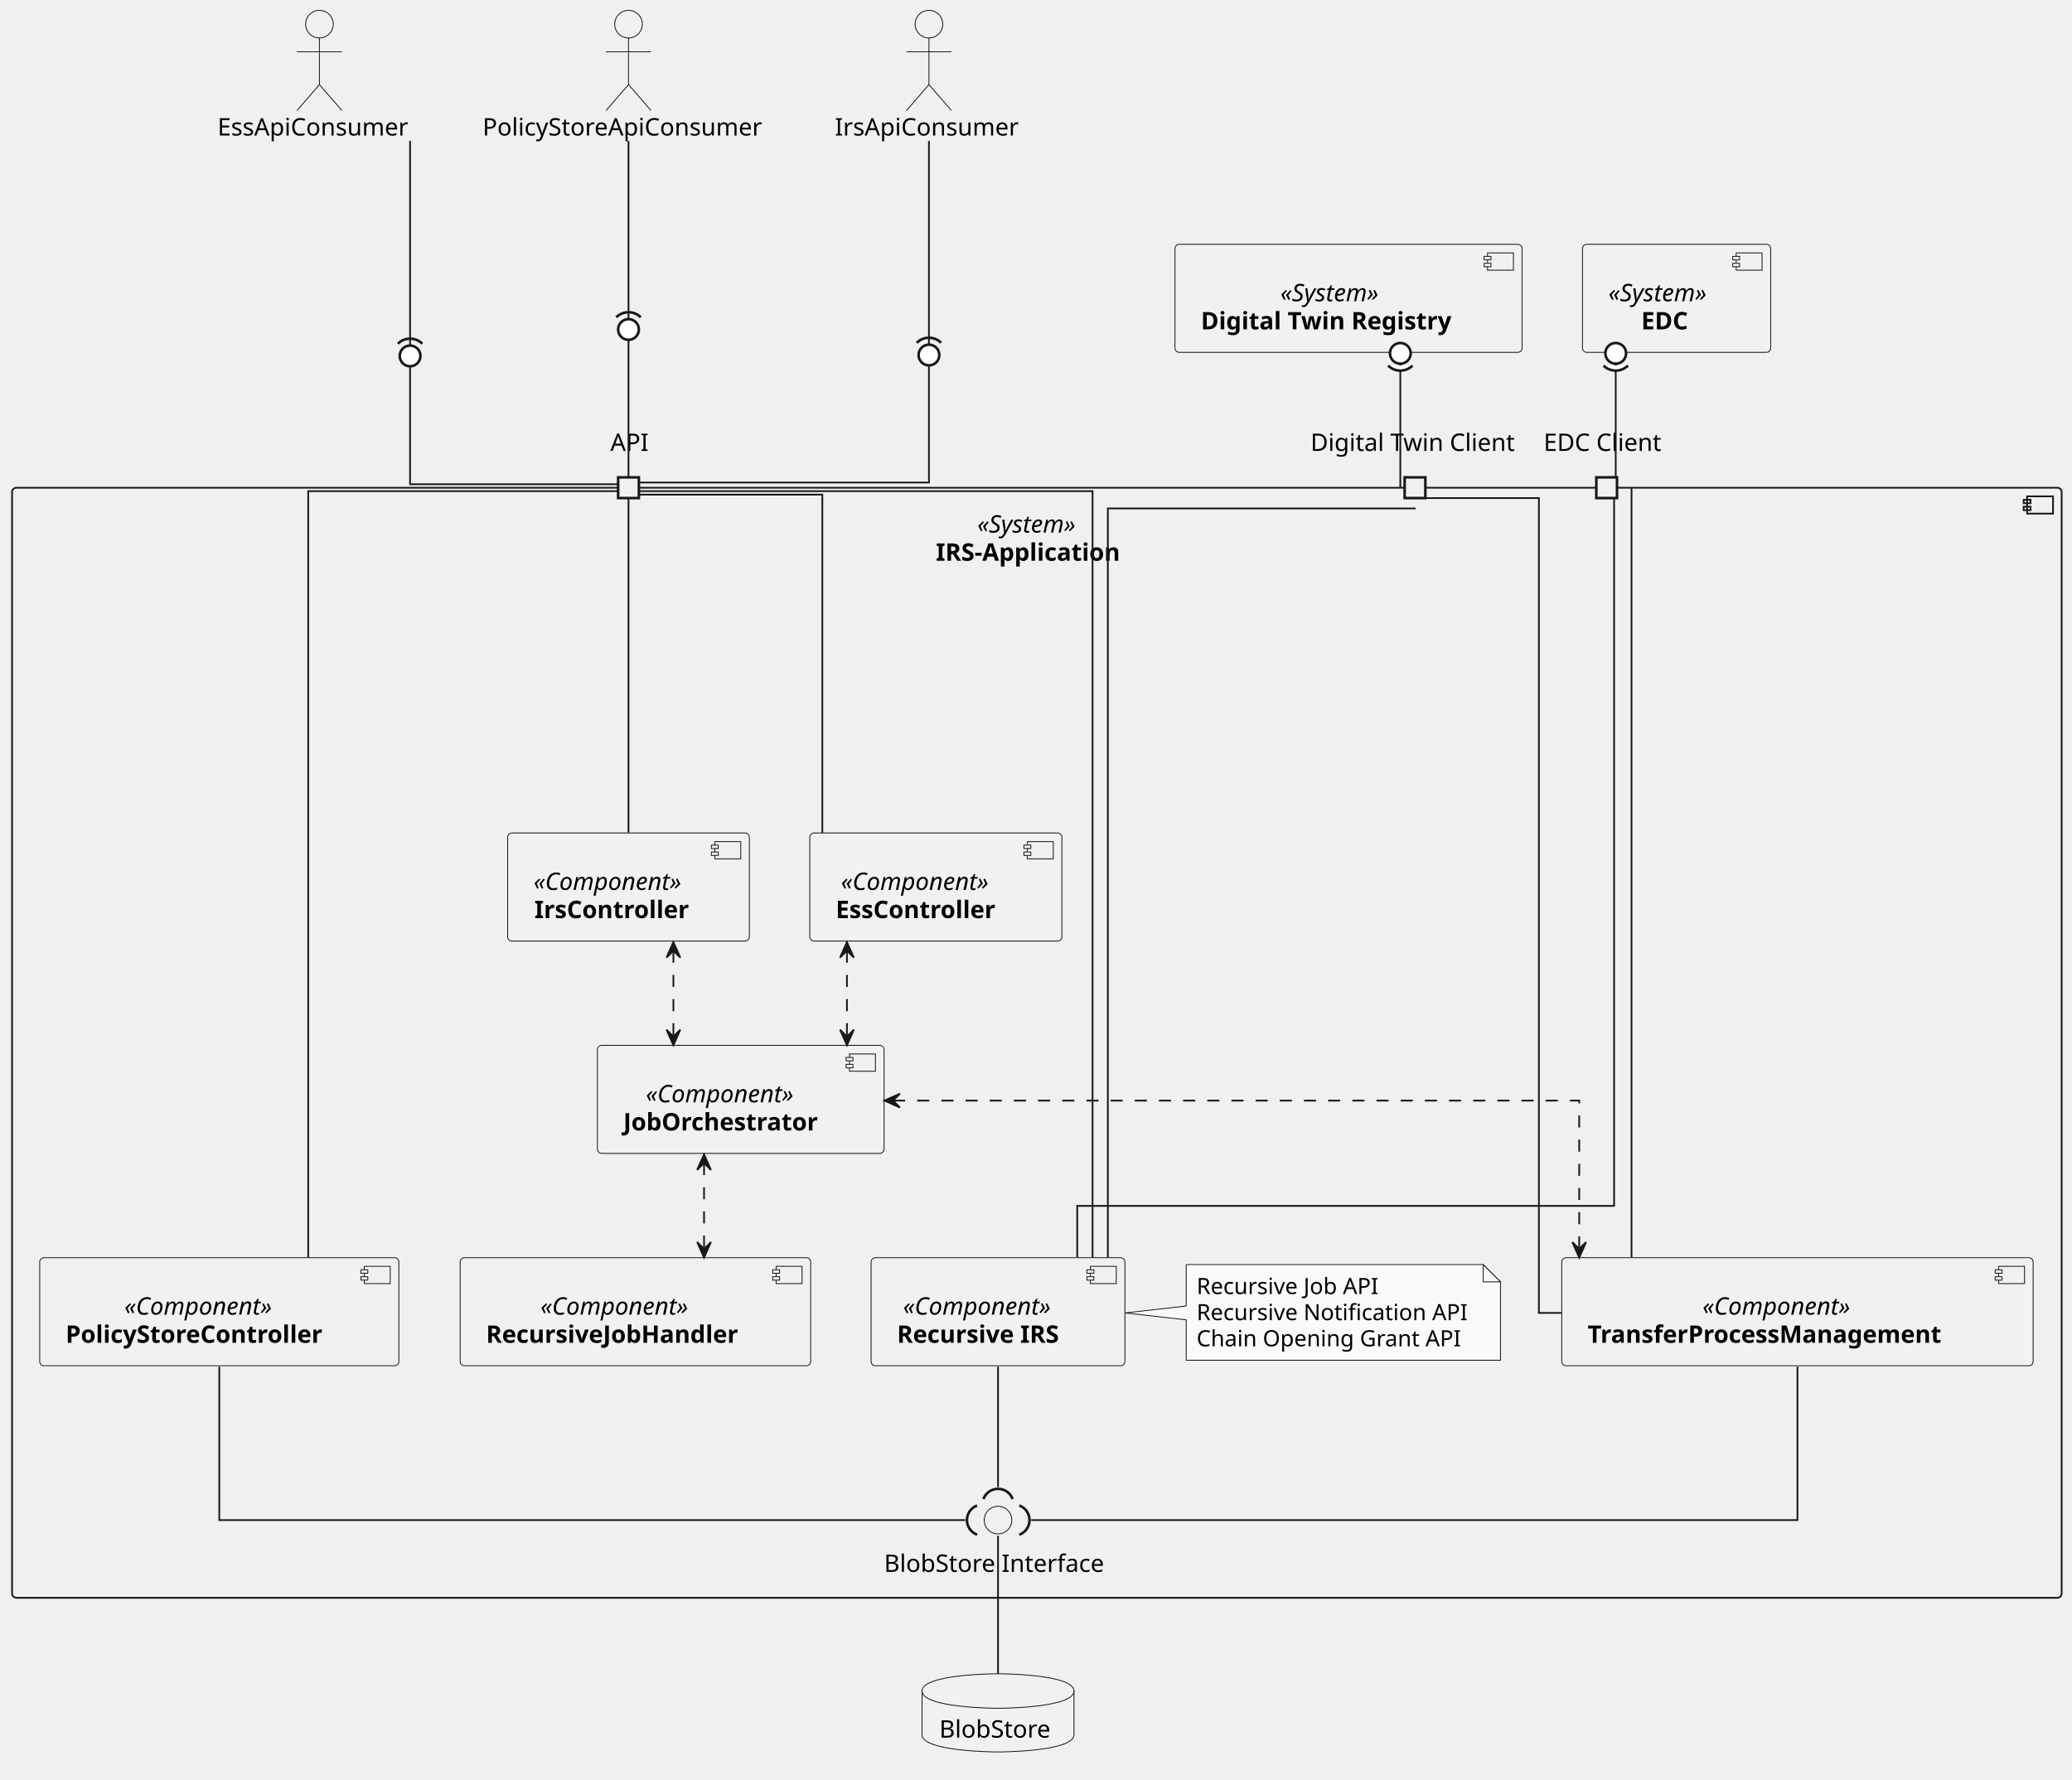
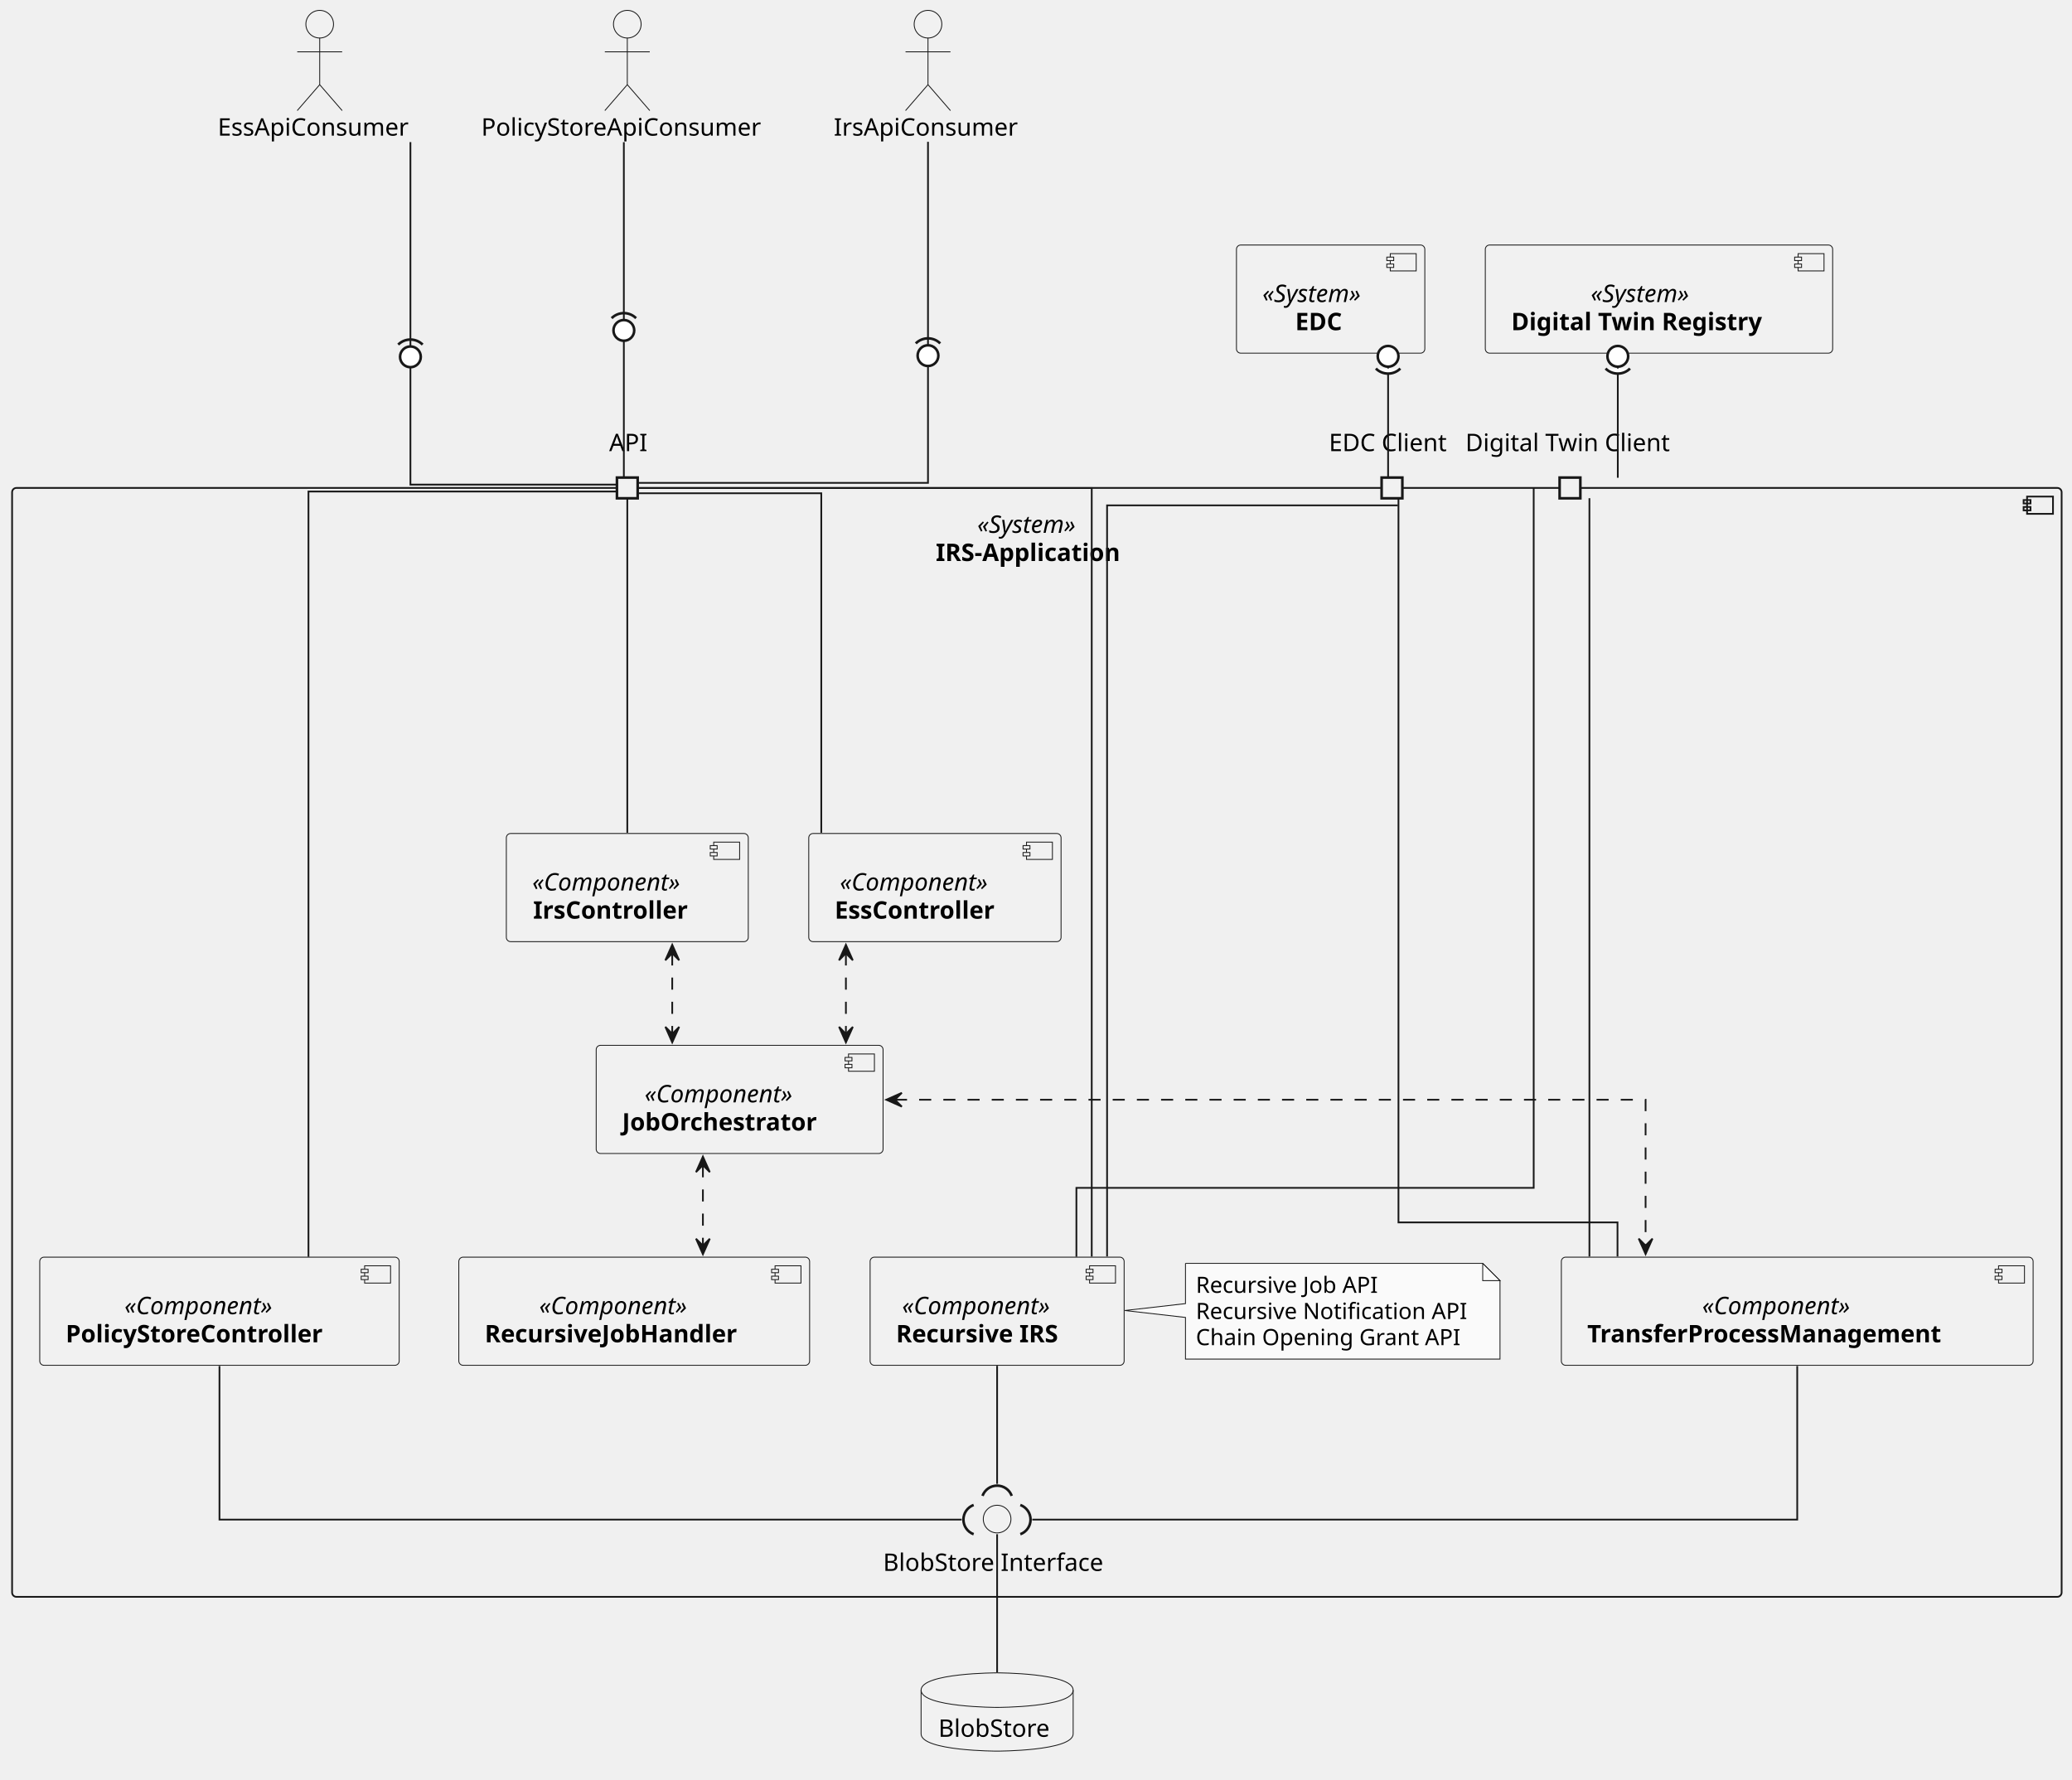
- <svg xmlns="http://www.w3.org/2000/svg" contentStyleType="text/css" height="1031px" preserveAspectRatio="none" style="width:1200px;height:1031px;background:#FFFFFF;" version="1.1" viewBox="0 0 1200 1031" width="1200px" zoomAndPan="magnify">
+ <svg xmlns="http://www.w3.org/2000/svg" contentStyleType="text/css" height="1030px" preserveAspectRatio="none" style="width:1199px;height:1030px;background:#FFFFFF;" version="1.1" viewBox="0 0 1199 1030" width="1199px" zoomAndPan="magnify">
  <defs />
  <g>
    <g id="cluster_IRS">
-       <rect fill="none" height="643" rx="2.5" ry="2.5" style="stroke:#181818;stroke-width:1.0;" width="1187" x="7" y="282.5" />
-       <rect fill="none" height="10" style="stroke:#181818;stroke-width:1.0;" width="15" x="1174" y="287.5" />
-       <rect fill="none" height="2" style="stroke:#181818;stroke-width:1.0;" width="4" x="1172" y="289.5" />
-       <rect fill="none" height="2" style="stroke:#181818;stroke-width:1.0;" width="4" x="1172" y="293.5" />
-       <text fill="#000000" font-family="Architects daughter" font-size="14" font-style="italic" lengthAdjust="spacing" textLength="69" x="566" y="308.495">«System»</text>
-       <text fill="#000000" font-family="Architects daughter" font-size="14" font-weight="bold" lengthAdjust="spacing" textLength="117" x="542" y="324.792">IRS-Application</text>
+       <rect fill="none" height="641.78" rx="2.5" ry="2.5" style="stroke:#181818;stroke-width:1.0;" width="1186" x="7" y="282.39" />
+       <rect fill="none" height="10" style="stroke:#181818;stroke-width:1.0;" width="15" x="1173" y="287.39" />
+       <rect fill="none" height="2" style="stroke:#181818;stroke-width:1.0;" width="4" x="1171" y="289.39" />
+       <rect fill="none" height="2" style="stroke:#181818;stroke-width:1.0;" width="4" x="1171" y="293.39" />
+       <text fill="#000000" font-family="Architects daughter" font-size="14" font-style="italic" lengthAdjust="spacing" textLength="69" x="565.5" y="308.385">«System»</text>
+       <text fill="#000000" font-family="Architects daughter" font-size="14" font-weight="bold" lengthAdjust="spacing" textLength="117" x="541.5" y="324.682">IRS-Application</text>
    </g>
    <g id="elem_RecursiveJobHandler">
-       <rect fill="#F1F1F1" height="62.594" rx="2.5" ry="2.5" style="stroke:#181818;stroke-width:0.5;" width="203" x="266.5" y="728.5" />
-       <rect fill="#F1F1F1" height="10" style="stroke:#181818;stroke-width:0.5;" width="15" x="449.5" y="733.5" />
-       <rect fill="#F1F1F1" height="2" style="stroke:#181818;stroke-width:0.5;" width="4" x="447.5" y="735.5" />
-       <rect fill="#F1F1F1" height="2" style="stroke:#181818;stroke-width:0.5;" width="4" x="447.5" y="739.5" />
-       <text fill="#000000" font-family="Architects daughter" font-size="14" font-style="italic" lengthAdjust="spacing" textLength="100" x="313" y="761.495">«Component»</text>
-       <text fill="#000000" font-family="Architects daughter" font-size="14" font-weight="bold" lengthAdjust="spacing" textLength="163" x="281.5" y="777.792">RecursiveJobHandler</text>
+       <rect fill="#F1F1F1" height="62.594" rx="2.5" ry="2.5" style="stroke:#181818;stroke-width:0.5;" width="203" x="265.5" y="727.58" />
+       <rect fill="#F1F1F1" height="10" style="stroke:#181818;stroke-width:0.5;" width="15" x="448.5" y="732.58" />
+       <rect fill="#F1F1F1" height="2" style="stroke:#181818;stroke-width:0.5;" width="4" x="446.5" y="734.58" />
+       <rect fill="#F1F1F1" height="2" style="stroke:#181818;stroke-width:0.5;" width="4" x="446.5" y="738.58" />
+       <text fill="#000000" font-family="Architects daughter" font-size="14" font-style="italic" lengthAdjust="spacing" textLength="100" x="312" y="760.575">«Component»</text>
+       <text fill="#000000" font-family="Architects daughter" font-size="14" font-weight="bold" lengthAdjust="spacing" textLength="163" x="280.5" y="776.872">RecursiveJobHandler</text>
    </g>
    <g id="elem_RecursiveIrs">
-       <rect fill="#F1F1F1" height="62.594" rx="2.5" ry="2.5" style="stroke:#181818;stroke-width:0.5;" width="147" x="504.5" y="728.5" />
-       <rect fill="#F1F1F1" height="10" style="stroke:#181818;stroke-width:0.5;" width="15" x="631.5" y="733.5" />
-       <rect fill="#F1F1F1" height="2" style="stroke:#181818;stroke-width:0.5;" width="4" x="629.5" y="735.5" />
-       <rect fill="#F1F1F1" height="2" style="stroke:#181818;stroke-width:0.5;" width="4" x="629.5" y="739.5" />
-       <text fill="#000000" font-family="Architects daughter" font-size="14" font-style="italic" lengthAdjust="spacing" textLength="100" x="523" y="761.495">«Component»</text>
-       <text fill="#000000" font-family="Architects daughter" font-size="14" font-weight="bold" lengthAdjust="spacing" textLength="107" x="519.5" y="777.792">Recursive IRS</text>
+       <rect fill="#F1F1F1" height="62.594" rx="2.5" ry="2.5" style="stroke:#181818;stroke-width:0.5;" width="147" x="503.5" y="727.58" />
+       <rect fill="#F1F1F1" height="10" style="stroke:#181818;stroke-width:0.5;" width="15" x="630.5" y="732.58" />
+       <rect fill="#F1F1F1" height="2" style="stroke:#181818;stroke-width:0.5;" width="4" x="628.5" y="734.58" />
+       <rect fill="#F1F1F1" height="2" style="stroke:#181818;stroke-width:0.5;" width="4" x="628.5" y="738.58" />
+       <text fill="#000000" font-family="Architects daughter" font-size="14" font-style="italic" lengthAdjust="spacing" textLength="100" x="522" y="760.575">«Component»</text>
+       <text fill="#000000" font-family="Architects daughter" font-size="14" font-weight="bold" lengthAdjust="spacing" textLength="107" x="518.5" y="776.872">Recursive IRS</text>
    </g>
    <g id="elem_IrsController">
-       <rect fill="#F1F1F1" height="62.594" rx="2.5" ry="2.5" style="stroke:#181818;stroke-width:0.5;" width="140" x="294" y="482.5" />
-       <rect fill="#F1F1F1" height="10" style="stroke:#181818;stroke-width:0.5;" width="15" x="414" y="487.5" />
-       <rect fill="#F1F1F1" height="2" style="stroke:#181818;stroke-width:0.5;" width="4" x="412" y="489.5" />
-       <rect fill="#F1F1F1" height="2" style="stroke:#181818;stroke-width:0.5;" width="4" x="412" y="493.5" />
-       <text fill="#000000" font-family="Architects daughter" font-size="14" font-style="italic" lengthAdjust="spacing" textLength="100" x="309" y="515.495">«Component»</text>
-       <text fill="#000000" font-family="Architects daughter" font-size="14" font-weight="bold" lengthAdjust="spacing" textLength="99" x="309.5" y="531.792">IrsController</text>
+       <rect fill="#F1F1F1" height="62.594" rx="2.5" ry="2.5" style="stroke:#181818;stroke-width:0.5;" width="140" x="293" y="482.39" />
+       <rect fill="#F1F1F1" height="10" style="stroke:#181818;stroke-width:0.5;" width="15" x="413" y="487.39" />
+       <rect fill="#F1F1F1" height="2" style="stroke:#181818;stroke-width:0.5;" width="4" x="411" y="489.39" />
+       <rect fill="#F1F1F1" height="2" style="stroke:#181818;stroke-width:0.5;" width="4" x="411" y="493.39" />
+       <text fill="#000000" font-family="Architects daughter" font-size="14" font-style="italic" lengthAdjust="spacing" textLength="100" x="308" y="515.385">«Component»</text>
+       <text fill="#000000" font-family="Architects daughter" font-size="14" font-weight="bold" lengthAdjust="spacing" textLength="99" x="308.5" y="531.682">IrsController</text>
    </g>
    <g id="elem_PolicyStoreController">
-       <rect fill="#F1F1F1" height="62.594" rx="2.5" ry="2.5" style="stroke:#181818;stroke-width:0.5;" width="208" x="23" y="728.5" />
-       <rect fill="#F1F1F1" height="10" style="stroke:#181818;stroke-width:0.5;" width="15" x="211" y="733.5" />
-       <rect fill="#F1F1F1" height="2" style="stroke:#181818;stroke-width:0.5;" width="4" x="209" y="735.5" />
-       <rect fill="#F1F1F1" height="2" style="stroke:#181818;stroke-width:0.5;" width="4" x="209" y="739.5" />
-       <text fill="#000000" font-family="Architects daughter" font-size="14" font-style="italic" lengthAdjust="spacing" textLength="100" x="72" y="761.495">«Component»</text>
-       <text fill="#000000" font-family="Architects daughter" font-size="14" font-weight="bold" lengthAdjust="spacing" textLength="168" x="38" y="777.792">PolicyStoreController</text>
+       <rect fill="#F1F1F1" height="62.594" rx="2.5" ry="2.5" style="stroke:#181818;stroke-width:0.5;" width="208" x="23" y="727.58" />
+       <rect fill="#F1F1F1" height="10" style="stroke:#181818;stroke-width:0.5;" width="15" x="211" y="732.58" />
+       <rect fill="#F1F1F1" height="2" style="stroke:#181818;stroke-width:0.5;" width="4" x="209" y="734.58" />
+       <rect fill="#F1F1F1" height="2" style="stroke:#181818;stroke-width:0.5;" width="4" x="209" y="738.58" />
+       <text fill="#000000" font-family="Architects daughter" font-size="14" font-style="italic" lengthAdjust="spacing" textLength="100" x="72" y="760.575">«Component»</text>
+       <text fill="#000000" font-family="Architects daughter" font-size="14" font-weight="bold" lengthAdjust="spacing" textLength="168" x="38" y="776.872">PolicyStoreController</text>
    </g>
    <g id="elem_EssController">
-       <rect fill="#F1F1F1" height="62.594" rx="2.5" ry="2.5" style="stroke:#181818;stroke-width:0.5;" width="146" x="469" y="482.5" />
-       <rect fill="#F1F1F1" height="10" style="stroke:#181818;stroke-width:0.5;" width="15" x="595" y="487.5" />
-       <rect fill="#F1F1F1" height="2" style="stroke:#181818;stroke-width:0.5;" width="4" x="593" y="489.5" />
-       <rect fill="#F1F1F1" height="2" style="stroke:#181818;stroke-width:0.5;" width="4" x="593" y="493.5" />
-       <text fill="#000000" font-family="Architects daughter" font-size="14" font-style="italic" lengthAdjust="spacing" textLength="100" x="487" y="515.495">«Component»</text>
-       <text fill="#000000" font-family="Architects daughter" font-size="14" font-weight="bold" lengthAdjust="spacing" textLength="106" x="484" y="531.792">EssController</text>
+       <rect fill="#F1F1F1" height="62.594" rx="2.5" ry="2.5" style="stroke:#181818;stroke-width:0.5;" width="146" x="468" y="482.39" />
+       <rect fill="#F1F1F1" height="10" style="stroke:#181818;stroke-width:0.5;" width="15" x="594" y="487.39" />
+       <rect fill="#F1F1F1" height="2" style="stroke:#181818;stroke-width:0.5;" width="4" x="592" y="489.39" />
+       <rect fill="#F1F1F1" height="2" style="stroke:#181818;stroke-width:0.5;" width="4" x="592" y="493.39" />
+       <text fill="#000000" font-family="Architects daughter" font-size="14" font-style="italic" lengthAdjust="spacing" textLength="100" x="486" y="515.385">«Component»</text>
+       <text fill="#000000" font-family="Architects daughter" font-size="14" font-weight="bold" lengthAdjust="spacing" textLength="106" x="483" y="531.682">EssController</text>
    </g>
    <g id="elem_JobOrchestrator">
-       <rect fill="#F1F1F1" height="62.594" rx="2.5" ry="2.5" style="stroke:#181818;stroke-width:0.5;" width="166" x="346" y="605.5" />
-       <rect fill="#F1F1F1" height="10" style="stroke:#181818;stroke-width:0.5;" width="15" x="492" y="610.5" />
-       <rect fill="#F1F1F1" height="2" style="stroke:#181818;stroke-width:0.5;" width="4" x="490" y="612.5" />
-       <rect fill="#F1F1F1" height="2" style="stroke:#181818;stroke-width:0.5;" width="4" x="490" y="616.5" />
-       <text fill="#000000" font-family="Architects daughter" font-size="14" font-style="italic" lengthAdjust="spacing" textLength="100" x="374" y="638.495">«Component»</text>
-       <text fill="#000000" font-family="Architects daughter" font-size="14" font-weight="bold" lengthAdjust="spacing" textLength="126" x="361" y="654.792">JobOrchestrator</text>
+       <rect fill="#F1F1F1" height="62.594" rx="2.5" ry="2.5" style="stroke:#181818;stroke-width:0.5;" width="166" x="345" y="604.99" />
+       <rect fill="#F1F1F1" height="10" style="stroke:#181818;stroke-width:0.5;" width="15" x="491" y="609.99" />
+       <rect fill="#F1F1F1" height="2" style="stroke:#181818;stroke-width:0.5;" width="4" x="489" y="611.99" />
+       <rect fill="#F1F1F1" height="2" style="stroke:#181818;stroke-width:0.5;" width="4" x="489" y="615.99" />
+       <text fill="#000000" font-family="Architects daughter" font-size="14" font-style="italic" lengthAdjust="spacing" textLength="100" x="373" y="637.985">«Component»</text>
+       <text fill="#000000" font-family="Architects daughter" font-size="14" font-weight="bold" lengthAdjust="spacing" textLength="126" x="360" y="654.282">JobOrchestrator</text>
    </g>
    <g id="elem_TransferProcessManagement">
-       <rect fill="#F1F1F1" height="62.594" rx="2.5" ry="2.5" style="stroke:#181818;stroke-width:0.5;" width="273" x="904.5" y="728.5" />
-       <rect fill="#F1F1F1" height="10" style="stroke:#181818;stroke-width:0.5;" width="15" x="1157.5" y="733.5" />
-       <rect fill="#F1F1F1" height="2" style="stroke:#181818;stroke-width:0.5;" width="4" x="1155.5" y="735.5" />
-       <rect fill="#F1F1F1" height="2" style="stroke:#181818;stroke-width:0.5;" width="4" x="1155.5" y="739.5" />
-       <text fill="#000000" font-family="Architects daughter" font-size="14" font-style="italic" lengthAdjust="spacing" textLength="100" x="986" y="761.495">«Component»</text>
-       <text fill="#000000" font-family="Architects daughter" font-size="14" font-weight="bold" lengthAdjust="spacing" textLength="233" x="919.5" y="777.792">TransferProcessManagement</text>
-     </g>
-     <text fill="#000000" font-family="Architects daughter" font-size="14" lengthAdjust="spacing" textLength="21" x="353.5" y="261.198">API</text>
-     <rect fill="#F1F1F1" height="12" style="stroke:#181818;stroke-width:1.5;" width="12" x="358" y="276.5" />
-     <text fill="#000000" font-family="Architects daughter" font-size="14" lengthAdjust="spacing" textLength="121" x="759" y="261.198">Digital Twin Client</text>
-     <rect fill="#F1F1F1" height="12" style="stroke:#181818;stroke-width:1.5;" width="12" x="813.5" y="276.5" />
-     <text fill="#000000" font-family="Architects daughter" font-size="14" lengthAdjust="spacing" textLength="73" x="894" y="261.198">EDC Client</text>
-     <rect fill="#F1F1F1" height="12" style="stroke:#181818;stroke-width:1.5;" width="12" x="924.5" y="276.5" />
+       <rect fill="#F1F1F1" height="62.594" rx="2.5" ry="2.5" style="stroke:#181818;stroke-width:0.5;" width="273" x="903.5" y="727.58" />
+       <rect fill="#F1F1F1" height="10" style="stroke:#181818;stroke-width:0.5;" width="15" x="1156.5" y="732.58" />
+       <rect fill="#F1F1F1" height="2" style="stroke:#181818;stroke-width:0.5;" width="4" x="1154.5" y="734.58" />
+       <rect fill="#F1F1F1" height="2" style="stroke:#181818;stroke-width:0.5;" width="4" x="1154.5" y="738.58" />
+       <text fill="#000000" font-family="Architects daughter" font-size="14" font-style="italic" lengthAdjust="spacing" textLength="100" x="985" y="760.575">«Component»</text>
+       <text fill="#000000" font-family="Architects daughter" font-size="14" font-weight="bold" lengthAdjust="spacing" textLength="233" x="918.5" y="776.872">TransferProcessManagement</text>
+     </g>
+     <text fill="#000000" font-family="Architects daughter" font-size="14" lengthAdjust="spacing" textLength="21" x="352.5" y="261.088">API</text>
+     <rect fill="#F1F1F1" height="12" style="stroke:#181818;stroke-width:1.5;" width="12" x="357" y="276.39" />
+     <text fill="#000000" font-family="Architects daughter" font-size="14" lengthAdjust="spacing" textLength="121" x="848" y="261.088">Digital Twin Client</text>
+     <rect fill="#F1F1F1" height="12" style="stroke:#181818;stroke-width:1.5;" width="12" x="902.5" y="276.39" />
+     <text fill="#000000" font-family="Architects daughter" font-size="14" lengthAdjust="spacing" textLength="73" x="769" y="261.088">EDC Client</text>
+     <rect fill="#F1F1F1" height="12" style="stroke:#181818;stroke-width:1.5;" width="12" x="799.5" y="276.39" />
    <g id="elem_StoreInterface">
-       <ellipse cx="578" cy="880.5" fill="#F1F1F1" rx="8" ry="8" style="stroke:#181818;stroke-width:0.5;" />
-       <text fill="#000000" font-family="Architects daughter" font-size="14" lengthAdjust="spacing" textLength="132" x="512" y="910.495">BlobStore Interface</text>
+       <ellipse cx="577" cy="879.17" fill="#F1F1F1" rx="8" ry="8" style="stroke:#181818;stroke-width:0.5;" />
+       <text fill="#000000" font-family="Architects daughter" font-size="14" lengthAdjust="spacing" textLength="132" x="511" y="909.165">BlobStore Interface</text>
    </g>
    <g id="elem_GMN26">
-       <path d="M687,732.5 L687,756.5 L651.62,760.5 L687,764.5 L687,787.898 A0,0 0 0 0 687,787.898 L869,787.898 A0,0 0 0 0 869,787.898 L869,742.5 L859,732.5 L687,732.5 A0,0 0 0 0 687,732.5 " fill="#FAFAFA" style="stroke:#181818;stroke-width:0.5;" />
-       <path d="M859,732.5 L859,742.5 L869,742.5 L859,732.5 " fill="#FAFAFA" style="stroke:#181818;stroke-width:0.5;" />
-       <text fill="#000000" font-family="Architects daughter" font-size="13" lengthAdjust="spacing" textLength="108" x="693" y="749.567">Recursive Job API</text>
-       <text fill="#000000" font-family="Architects daughter" font-size="13" lengthAdjust="spacing" textLength="161" x="693" y="764.7">Recursive Notification API</text>
-       <text fill="#000000" font-family="Architects daughter" font-size="13" lengthAdjust="spacing" textLength="157" x="693" y="779.832">Chain Opening Grant API</text>
+       <path d="M686,731.18 L686,754.47 L650.9,758.47 L686,762.47 L686,786.578 A0,0 0 0 0 686,786.578 L868,786.578 A0,0 0 0 0 868,786.578 L868,741.18 L858,731.18 L686,731.18 A0,0 0 0 0 686,731.18 " fill="#FAFAFA" style="stroke:#181818;stroke-width:0.5;" />
+       <path d="M858,731.18 L858,741.18 L868,741.18 L858,731.18 " fill="#FAFAFA" style="stroke:#181818;stroke-width:0.5;" />
+       <text fill="#000000" font-family="Architects daughter" font-size="13" lengthAdjust="spacing" textLength="108" x="692" y="748.247">Recursive Job API</text>
+       <text fill="#000000" font-family="Architects daughter" font-size="13" lengthAdjust="spacing" textLength="161" x="692" y="763.38">Recursive Notification API</text>
+       <text fill="#000000" font-family="Architects daughter" font-size="13" lengthAdjust="spacing" textLength="157" x="692" y="778.513">Chain Opening Grant API</text>
    </g>
    <g id="elem_IrsApiConsumer">
-       <ellipse cx="538" cy="14" fill="#F1F1F1" rx="8" ry="8" style="stroke:#181818;stroke-width:0.5;" />
-       <path d="M538,22 L538,49 M525,30 L551,30 M538,49 L525,64 M538,49 L551,64 " fill="none" style="stroke:#181818;stroke-width:0.5;" />
-       <text fill="#000000" font-family="Architects daughter" font-size="14" lengthAdjust="spacing" textLength="109" x="483.5" y="78.495">IrsApiConsumer</text>
+       <ellipse cx="537" cy="14" fill="#F1F1F1" rx="8" ry="8" style="stroke:#181818;stroke-width:0.5;" />
+       <path d="M537,22 L537,49 M524,30 L550,30 M537,49 L524,64 M537,49 L550,64 " fill="none" style="stroke:#181818;stroke-width:0.5;" />
+       <text fill="#000000" font-family="Architects daughter" font-size="14" lengthAdjust="spacing" textLength="109" x="482.5" y="78.495">IrsApiConsumer</text>
    </g>
    <g id="elem_EssApiConsumer">
      <ellipse cx="185" cy="14" fill="#F1F1F1" rx="8" ry="8" style="stroke:#181818;stroke-width:0.5;" />
      <path d="M185,22 L185,49 M172,30 L198,30 M185,49 L172,64 M185,49 L198,64 " fill="none" style="stroke:#181818;stroke-width:0.5;" />
      <text fill="#000000" font-family="Architects daughter" font-size="14" lengthAdjust="spacing" textLength="118" x="126" y="78.495">EssApiConsumer</text>
    </g>
    <g id="elem_PolicyStoreApiConsumer">
-       <ellipse cx="364" cy="14" fill="#F1F1F1" rx="8" ry="8" style="stroke:#181818;stroke-width:0.5;" />
-       <path d="M364,22 L364,49 M351,30 L377,30 M364,49 L351,64 M364,49 L377,64 " fill="none" style="stroke:#181818;stroke-width:0.5;" />
-       <text fill="#000000" font-family="Architects daughter" font-size="14" lengthAdjust="spacing" textLength="169" x="279.5" y="78.495">PolicyStoreApiConsumer</text>
+       <ellipse cx="363" cy="14" fill="#F1F1F1" rx="8" ry="8" style="stroke:#181818;stroke-width:0.5;" />
+       <path d="M363,22 L363,49 M350,30 L376,30 M363,49 L350,64 M363,49 L376,64 " fill="none" style="stroke:#181818;stroke-width:0.5;" />
+       <text fill="#000000" font-family="Architects daughter" font-size="14" lengthAdjust="spacing" textLength="169" x="278.5" y="78.495">PolicyStoreApiConsumer</text>
    </g>
    <g id="elem_DTR">
-       <rect fill="#F1F1F1" height="62.594" rx="2.5" ry="2.5" style="stroke:#181818;stroke-width:0.5;" width="201" x="680.5" y="141.5" />
-       <rect fill="#F1F1F1" height="10" style="stroke:#181818;stroke-width:0.5;" width="15" x="861.5" y="146.5" />
-       <rect fill="#F1F1F1" height="2" style="stroke:#181818;stroke-width:0.5;" width="4" x="859.5" y="148.5" />
-       <rect fill="#F1F1F1" height="2" style="stroke:#181818;stroke-width:0.5;" width="4" x="859.5" y="152.5" />
-       <text fill="#000000" font-family="Architects daughter" font-size="14" font-style="italic" lengthAdjust="spacing" textLength="69" x="741.5" y="174.495">«System»</text>
-       <text fill="#000000" font-family="Architects daughter" font-size="14" font-weight="bold" lengthAdjust="spacing" textLength="161" x="695.5" y="190.792">Digital Twin Registry</text>
+       <rect fill="#F1F1F1" height="62.594" rx="2.5" ry="2.5" style="stroke:#181818;stroke-width:0.5;" width="201" x="859.5" y="141.8" />
+       <rect fill="#F1F1F1" height="10" style="stroke:#181818;stroke-width:0.5;" width="15" x="1040.5" y="146.8" />
+       <rect fill="#F1F1F1" height="2" style="stroke:#181818;stroke-width:0.5;" width="4" x="1038.5" y="148.8" />
+       <rect fill="#F1F1F1" height="2" style="stroke:#181818;stroke-width:0.5;" width="4" x="1038.5" y="152.8" />
+       <text fill="#000000" font-family="Architects daughter" font-size="14" font-style="italic" lengthAdjust="spacing" textLength="69" x="920.5" y="174.795">«System»</text>
+       <text fill="#000000" font-family="Architects daughter" font-size="14" font-weight="bold" lengthAdjust="spacing" textLength="161" x="874.5" y="191.092">Digital Twin Registry</text>
    </g>
    <g id="elem_EDC">
-       <rect fill="#F1F1F1" height="62.594" rx="2.5" ry="2.5" style="stroke:#181818;stroke-width:0.5;" width="109" x="916.5" y="141.5" />
-       <rect fill="#F1F1F1" height="10" style="stroke:#181818;stroke-width:0.5;" width="15" x="1005.5" y="146.5" />
-       <rect fill="#F1F1F1" height="2" style="stroke:#181818;stroke-width:0.5;" width="4" x="1003.5" y="148.5" />
-       <rect fill="#F1F1F1" height="2" style="stroke:#181818;stroke-width:0.5;" width="4" x="1003.5" y="152.5" />
-       <text fill="#000000" font-family="Architects daughter" font-size="14" font-style="italic" lengthAdjust="spacing" textLength="69" x="931.5" y="174.495">«System»</text>
-       <text fill="#000000" font-family="Architects daughter" font-size="14" font-weight="bold" lengthAdjust="spacing" textLength="31" x="950.5" y="190.792">EDC</text>
+       <rect fill="#F1F1F1" height="62.594" rx="2.5" ry="2.5" style="stroke:#181818;stroke-width:0.5;" width="109" x="715.5" y="141.8" />
+       <rect fill="#F1F1F1" height="10" style="stroke:#181818;stroke-width:0.5;" width="15" x="804.5" y="146.8" />
+       <rect fill="#F1F1F1" height="2" style="stroke:#181818;stroke-width:0.5;" width="4" x="802.5" y="148.8" />
+       <rect fill="#F1F1F1" height="2" style="stroke:#181818;stroke-width:0.5;" width="4" x="802.5" y="152.8" />
+       <text fill="#000000" font-family="Architects daughter" font-size="14" font-style="italic" lengthAdjust="spacing" textLength="69" x="730.5" y="174.795">«System»</text>
+       <text fill="#000000" font-family="Architects daughter" font-size="14" font-weight="bold" lengthAdjust="spacing" textLength="31" x="749.5" y="191.092">EDC</text>
    </g>
    <g id="elem_BlobStore">
-       <path d="M534,979.5 C534,969.5 578,969.5 578,969.5 C578,969.5 622,969.5 622,979.5 L622,1004.797 C622,1014.797 578,1014.797 578,1014.797 C578,1014.797 534,1014.797 534,1004.797 L534,979.5 " fill="#F1F1F1" style="stroke:#181818;stroke-width:0.5;" />
-       <path d="M534,979.5 C534,989.5 578,989.5 578,989.5 C578,989.5 622,989.5 622,979.5 " fill="none" style="stroke:#181818;stroke-width:0.5;" />
-       <text fill="#000000" font-family="Architects daughter" font-size="14" lengthAdjust="spacing" textLength="68" x="544" y="1006.495">BlobStore</text>
+       <path d="M533,978.17 C533,968.17 577,968.17 577,968.17 C577,968.17 621,968.17 621,978.17 L621,1003.467 C621,1013.467 577,1013.467 577,1013.467 C577,1013.467 533,1013.467 533,1003.467 L533,978.17 " fill="#F1F1F1" style="stroke:#181818;stroke-width:0.5;" />
+       <path d="M533,978.17 C533,988.17 577,988.17 577,988.17 C577,988.17 621,988.17 621,978.17 " fill="none" style="stroke:#181818;stroke-width:0.5;" />
+       <text fill="#000000" font-family="Architects daughter" font-size="14" lengthAdjust="spacing" textLength="68" x="543" y="1005.165">BlobStore</text>
    </g>
    <g id="link_IrsController_JobOrchestrator">
-       <path d="M390,550.68 C390,550.68 390,600.43 390,600.43 " fill="none" id="IrsController-JobOrchestrator" style="stroke:#181818;stroke-width:1.0;stroke-dasharray:7.0,7.0;" />
-       <polygon fill="#181818" points="390,545.68,386,554.68,390,550.68,394,554.68,390,545.68" style="stroke:#181818;stroke-width:1.0;" />
-       <polygon fill="#181818" points="390,605.43,394,596.43,390,600.43,386,596.43,390,605.43" style="stroke:#181818;stroke-width:1.0;" />
+       <path d="M389,551.77 C389,551.77 389,598.3 389,598.3 " fill="none" id="IrsController-JobOrchestrator" style="stroke:#181818;stroke-width:1.0;stroke-dasharray:7.0,7.0;" />
+       <polygon fill="#181818" points="389,546.77,385,555.77,389,551.77,393,555.77,389,546.77" style="stroke:#181818;stroke-width:1.0;" />
+       <polygon fill="#181818" points="389,603.3,393.026,594.312,389.014,598.3,385.026,594.289,389,603.3" style="stroke:#181818;stroke-width:1.0;" />
    </g>
    <g id="link_JobOrchestrator_TransferProcessManagement">
-       <path d="M517.2,637.5 C517.2,637.5 914.6,637.5 914.6,637.5 C914.6,637.5 914.6,723.45 914.6,723.45 " fill="none" id="JobOrchestrator-TransferProcessManagement" style="stroke:#181818;stroke-width:1.0;stroke-dasharray:7.0,7.0;" />
-       <polygon fill="#181818" points="512.2,637.5,521.2,641.5,517.2,637.5,521.2,633.5,512.2,637.5" style="stroke:#181818;stroke-width:1.0;" />
-       <polygon fill="#181818" points="914.6,728.45,918.6,719.45,914.6,723.45,910.6,719.45,914.6,728.45" style="stroke:#181818;stroke-width:1.0;" />
+       <path d="M517.87,636.47 C517.87,636.47 952.25,636.47 952.25,636.47 C952.25,636.47 952.25,720.84 952.25,720.84 " fill="none" id="JobOrchestrator-TransferProcessManagement" style="stroke:#181818;stroke-width:1.0;stroke-dasharray:7.0,7.0;" />
+       <polygon fill="#181818" points="512.87,636.47,521.87,640.47,517.87,636.47,521.87,632.47,512.87,636.47" style="stroke:#181818;stroke-width:1.0;" />
+       <polygon fill="#181818" points="952.25,725.84,956.25,716.84,952.25,720.84,948.25,716.84,952.25,725.84" style="stroke:#181818;stroke-width:1.0;" />
    </g>
    <g id="link_JobOrchestrator_RecursiveJobHandler">
-       <path d="M407.75,673.68 C407.75,673.68 407.75,723.43 407.75,723.43 " fill="none" id="JobOrchestrator-RecursiveJobHandler" style="stroke:#181818;stroke-width:1.0;stroke-dasharray:7.0,7.0;" />
-       <polygon fill="#181818" points="407.75,668.68,403.75,677.68,407.75,673.68,411.75,677.68,407.75,668.68" style="stroke:#181818;stroke-width:1.0;" />
-       <polygon fill="#181818" points="407.75,728.43,411.75,719.43,407.75,723.43,403.75,719.43,407.75,728.43" style="stroke:#181818;stroke-width:1.0;" />
+       <path d="M406.75,674.37 C406.75,674.37 406.75,720.9 406.75,720.9 " fill="none" id="JobOrchestrator-RecursiveJobHandler" style="stroke:#181818;stroke-width:1.0;stroke-dasharray:7.0,7.0;" />
+       <polygon fill="#181818" points="406.75,669.37,402.75,678.37,406.75,674.37,410.75,678.37,406.75,669.37" style="stroke:#181818;stroke-width:1.0;" />
+       <polygon fill="#181818" points="406.75,725.9,410.75,716.9,406.75,720.9,402.75,716.9,406.75,725.9" style="stroke:#181818;stroke-width:1.0;" />
    </g>
    <g id="link_TransferProcessManagement_StoreInterface">
-       <path d="M1041,791.66 C1041,827.36 1041,880.5 1041,880.5 C1041,880.5 597.25,880.5 597.25,880.5 " fill="none" id="TransferProcessManagement-to-StoreInterface" style="stroke:#181818;stroke-width:1.0;" />
-       <path d="M590.328,888.957 A9,9 0 0 0 590.328 872.043" fill="none" style="stroke:#181818;stroke-width:1.5;" />
+       <path d="M1040,790.56 C1040,826.29 1040,879.47 1040,879.47 C1040,879.47 597.35,879.47 597.35,879.47 " fill="none" id="TransferProcessManagement-to-StoreInterface" style="stroke:#181818;stroke-width:1.0;" />
+       <path d="M590.428,887.927 A9,9 0 0 0 590.428 871.013" fill="none" style="stroke:#181818;stroke-width:1.5;" />
    </g>
    <g id="link_RecursiveIrs_StoreInterface">
-       <path d="M578,791.66 C578,791.66 578,861.38 578,861.38 " fill="none" id="RecursiveIrs-to-StoreInterface" style="stroke:#181818;stroke-width:1.0;" />
-       <path d="M586.457,868.302 A9,9 0 0 0 569.543 868.302" fill="none" style="stroke:#181818;stroke-width:1.5;" />
+       <path d="M577,790.48 C577,790.48 577,858.81 577,858.81 " fill="none" id="RecursiveIrs-to-StoreInterface" style="stroke:#181818;stroke-width:1.0;" />
+       <path d="M585.457,865.732 A9,9 0 0 0 568.543 865.732" fill="none" style="stroke:#181818;stroke-width:1.5;" />
    </g>
    <g id="link_PolicyStoreController_StoreInterface">
-       <path d="M127,791.66 C127,827.36 127,880.5 127,880.5 C127,880.5 558.99,880.5 558.99,880.5 " fill="none" id="PolicyStoreController-to-StoreInterface" style="stroke:#181818;stroke-width:1.0;" />
-       <path d="M565.912,872.043 A9,9 0 0 0 565.912 888.957" fill="none" style="stroke:#181818;stroke-width:1.5;" />
+       <path d="M127,790.56 C127,826.29 127,879.47 127,879.47 C127,879.47 556.5,879.47 556.5,879.47 " fill="none" id="PolicyStoreController-to-StoreInterface" style="stroke:#181818;stroke-width:1.0;" />
+       <path d="M563.422,871.013 A9,9 0 0 0 563.422 887.927" fill="none" style="stroke:#181818;stroke-width:1.5;" />
    </g>
    <g id="link_EssController_JobOrchestrator">
-       <path d="M490.5,550.68 C490.5,550.68 490.5,600.43 490.5,600.43 " fill="none" id="EssController-JobOrchestrator" style="stroke:#181818;stroke-width:1.0;stroke-dasharray:7.0,7.0;" />
-       <polygon fill="#181818" points="490.5,545.68,486.5,554.68,490.5,550.68,494.5,554.68,490.5,545.68" style="stroke:#181818;stroke-width:1.0;" />
-       <polygon fill="#181818" points="490.5,605.43,494.5,596.43,490.5,600.43,486.5,596.43,490.5,605.43" style="stroke:#181818;stroke-width:1.0;" />
+       <path d="M489.5,551.77 C489.5,551.77 489.5,598.3 489.5,598.3 " fill="none" id="EssController-JobOrchestrator" style="stroke:#181818;stroke-width:1.0;stroke-dasharray:7.0,7.0;" />
+       <polygon fill="#181818" points="489.5,546.77,485.5,555.77,489.5,551.77,493.5,555.77,489.5,546.77" style="stroke:#181818;stroke-width:1.0;" />
+       <polygon fill="#181818" points="489.5,603.3,493.526,594.312,489.514,598.3,485.526,594.289,489.5,603.3" style="stroke:#181818;stroke-width:1.0;" />
    </g>
    <g id="link_API_PORT_IrsController">
-       <path d="M364,288.69 C364,316.02 364,426.89 364,482.24 " fill="none" id="API_PORT-IrsController" style="stroke:#181818;stroke-width:1.0;" />
+       <path d="M363,288.58 C363,315.88 363,426.66 363,481.96 " fill="none" id="API_PORT-IrsController" style="stroke:#181818;stroke-width:1.0;" />
    </g>
    <g id="link_API_PORT_RecursiveIrs">
-       <path d="M370.12,284.5 C410.12,284.5 632.75,284.5 632.75,284.5 C632.75,284.5 632.75,622.23 632.75,728.43 " fill="none" id="API_PORT-RecursiveIrs" style="stroke:#181818;stroke-width:1.0;" />
+       <path d="M369.38,282.47 C410.08,282.47 631.75,282.47 631.75,282.47 C631.75,282.47 631.75,620.85 631.75,727.25 " fill="none" id="API_PORT-RecursiveIrs" style="stroke:#181818;stroke-width:1.0;" />
    </g>
    <g id="link_PolicyStoreController_API_PORT">
-       <path d="M178.5,728.43 C178.5,622.23 178.5,284.5 178.5,284.5 C178.5,284.5 325.64,284.5 357.83,284.5 " fill="none" id="PolicyStoreController-API_PORT" style="stroke:#181818;stroke-width:1.0;" />
+       <path d="M178.5,727.38 C178.5,621.43 178.5,284.47 178.5,284.47 C178.5,284.47 324.85,284.47 356.86,284.47 " fill="none" id="PolicyStoreController-API_PORT" style="stroke:#181818;stroke-width:1.0;" />
    </g>
    <g id="link_EssController_API_PORT">
-       <path d="M476.25,482.37 C476.25,419.86 476.25,286.5 476.25,286.5 C476.25,286.5 393.35,286.5 370.04,286.5 " fill="none" id="EssController-API_PORT" style="stroke:#181818;stroke-width:1.0;" />
+       <path d="M475.25,481.96 C475.25,419.25 475.25,285.47 475.25,285.47 C475.25,285.47 393.1,285.47 369.36,285.47 " fill="none" id="EssController-API_PORT" style="stroke:#181818;stroke-width:1.0;" />
    </g>
    <g id="link_IrsApiConsumer_API_PORT">
-       <path d="M538,81.68 C538,148.47 538,279.5 538,279.5 C538,279.5 401.19,279.5 370.19,279.5 " fill="none" id="IrsApiConsumer-API_PORT" style="stroke:#181818;stroke-width:1.0;" />
-       <path d="M545.071,198.565 A10,10 0 0 0 530.929 198.565" fill="none" style="stroke:#181818;stroke-width:1.5;" />
-       <ellipse cx="538" cy="205.636" fill="#FFFFFF" rx="6" ry="6" style="stroke:#181818;stroke-width:1.5;" />
+       <path d="M537,82.06 C537,148.89 537,279.47 537,279.47 C537,279.47 400.19,279.47 369.19,279.47 " fill="none" id="IrsApiConsumer-API_PORT" style="stroke:#181818;stroke-width:1.0;" />
+       <path d="M544.071,198.755 A10,10 0 0 0 529.929 198.755" fill="none" style="stroke:#181818;stroke-width:1.5;" />
+       <ellipse cx="537" cy="205.826" fill="#FFFFFF" rx="6" ry="6" style="stroke:#181818;stroke-width:1.5;" />
    </g>
    <g id="link_EssApiConsumer_API_PORT">
-       <path d="M237.5,81.58 C237.5,148.57 237.5,280.5 237.5,280.5 C237.5,280.5 332.63,280.5 357.9,280.5 " fill="none" id="EssApiConsumer-API_PORT" style="stroke:#181818;stroke-width:1.0;" />
-       <path d="M244.571,199.09 A10,10 0 0 0 230.429 199.09" fill="none" style="stroke:#181818;stroke-width:1.5;" />
-       <ellipse cx="237.5" cy="206.161" fill="#FFFFFF" rx="6" ry="6" style="stroke:#181818;stroke-width:1.5;" />
+       <path d="M237.5,82.23 C237.5,149.33 237.5,280.47 237.5,280.47 C237.5,280.47 331.03,280.47 356.6,280.47 " fill="none" id="EssApiConsumer-API_PORT" style="stroke:#181818;stroke-width:1.0;" />
+       <path d="M244.571,199.441 A10,10 0 0 0 230.429 199.441" fill="none" style="stroke:#181818;stroke-width:1.5;" />
+       <ellipse cx="237.5" cy="206.512" fill="#FFFFFF" rx="6" ry="6" style="stroke:#181818;stroke-width:1.5;" />
    </g>
    <g id="link_PolicyStoreApiConsumer_API_PORT">
-       <path d="M364,81.63 C364,140.41 364,249.21 364,276.28 " fill="none" id="PolicyStoreApiConsumer-API_PORT" style="stroke:#181818;stroke-width:1.0;" />
-       <path d="M371.071,183.775 A10,10 0 0 0 356.929 183.775" fill="none" style="stroke:#181818;stroke-width:1.5;" />
-       <ellipse cx="364" cy="190.846" fill="#FFFFFF" rx="6" ry="6" style="stroke:#181818;stroke-width:1.5;" />
+       <path d="M361,82.27 C361,141.13 361,249.3 361,276.21 " fill="none" id="PolicyStoreApiConsumer-API_PORT" style="stroke:#181818;stroke-width:1.0;" />
+       <path d="M368.071,184.15 A10,10 0 0 0 353.929 184.15" fill="none" style="stroke:#181818;stroke-width:1.5;" />
+       <ellipse cx="361" cy="191.221" fill="#FFFFFF" rx="6" ry="6" style="stroke:#181818;stroke-width:1.5;" />
    </g>
    <g id="link_TransferProcessManagement_AAS_PORT">
-       <path d="M904.28,760.5 C896.19,760.5 891.25,760.5 891.25,760.5 C891.25,760.5 891.25,288.5 891.25,288.5 C891.25,288.5 842.39,288.5 825.59,288.5 " fill="none" id="TransferProcessManagement-AAS_PORT" style="stroke:#181818;stroke-width:1.0;" />
+       <path d="M919.75,727.24 C919.75,629.14 919.75,333.86 919.75,288.32 " fill="none" id="TransferProcessManagement-AAS_PORT" style="stroke:#181818;stroke-width:1.0;" />
    </g>
    <g id="link_TransferProcessManagement_EDC_PORT">
-       <path d="M944.9,728.3 C944.9,622.49 944.9,287.79 944.9,282.56 " fill="none" id="TransferProcessManagement-EDC_PORT" style="stroke:#181818;stroke-width:1.0;" />
+       <path d="M936,727.2 C936,716.62 936,707.47 936,707.47 C936,707.47 809.25,707.47 809.25,707.47 C809.25,707.47 809.25,338.52 809.25,288.08 " fill="none" id="TransferProcessManagement-EDC_PORT" style="stroke:#181818;stroke-width:1.0;" />
    </g>
    <g id="link_RecursiveIrs_AAS_PORT">
-       <path d="M641.62,728.37 C641.62,623.6 641.62,294.5 641.62,294.5 C641.62,294.5 814.47,294.5 819.87,294.5 " fill="none" id="RecursiveIrs-AAS_PORT" style="stroke:#181818;stroke-width:1.0;" />
+       <path d="M622.88,727.35 C622.88,708.22 622.88,687.47 622.88,687.47 C622.88,687.47 887.5,687.47 887.5,687.47 C887.5,687.47 887.5,288.7 887.5,282.47 " fill="none" id="RecursiveIrs-AAS_PORT" style="stroke:#181818;stroke-width:1.0;" />
    </g>
    <g id="link_RecursiveIrs_EDC_PORT">
-       <path d="M623.88,728.17 C623.88,713.16 623.88,698.5 623.88,698.5 C623.88,698.5 934.8,698.5 934.8,698.5 C934.8,698.5 934.8,340.45 934.8,288.7 " fill="none" id="RecursiveIrs-EDC_PORT" style="stroke:#181818;stroke-width:1.0;" />
+       <path d="M640.63,727.18 C640.63,622.21 640.63,292.47 640.63,292.47 C640.63,292.47 803.78,292.47 808.88,292.47 " fill="none" id="RecursiveIrs-EDC_PORT" style="stroke:#181818;stroke-width:1.0;" />
    </g>
    <g id="link_DTR_AAS_PORT">
-       <path d="M811,209.67 C811,209.67 811,282.37 811,282.37 " fill="none" id="DTR-backto-AAS_PORT" style="stroke:#181818;stroke-width:1.0;" />
-       <ellipse cx="811" cy="204.67" fill="#FFFFFF" rx="6" ry="6" style="stroke:#181818;stroke-width:1.5;" />
-       <path d="M803.929,211.741 A10,10 0 0 0 818.071 211.741" fill="#FFFFFF" style="stroke:#181818;stroke-width:1.5;" />
+       <path d="M936.17,211.22 C936.17,211.22 936.17,276.49 936.17,276.49 " fill="none" id="DTR-backto-AAS_PORT" style="stroke:#181818;stroke-width:1.0;" />
+       <ellipse cx="936.17" cy="206.22" fill="#FFFFFF" rx="6" ry="6" style="stroke:#181818;stroke-width:1.5;" />
+       <path d="M929.099,213.291 A10,10 0 0 0 943.241 213.291" fill="#FFFFFF" style="stroke:#181818;stroke-width:1.5;" />
    </g>
    <g id="link_EDC_EDC_PORT">
-       <path d="M935.75,209.67 C935.75,209.67 935.75,276.18 935.75,276.18 " fill="none" id="EDC-backto-EDC_PORT" style="stroke:#181818;stroke-width:1.0;" />
-       <ellipse cx="935.75" cy="204.67" fill="#FFFFFF" rx="6" ry="6" style="stroke:#181818;stroke-width:1.5;" />
-       <path d="M928.679,211.741 A10,10 0 0 0 942.821 211.741" fill="#FFFFFF" style="stroke:#181818;stroke-width:1.5;" />
+       <path d="M803.25,211.22 C803.25,211.22 803.25,276.49 803.25,276.49 " fill="none" id="EDC-backto-EDC_PORT" style="stroke:#181818;stroke-width:1.0;" />
+       <ellipse cx="803.25" cy="206.22" fill="#FFFFFF" rx="6" ry="6" style="stroke:#181818;stroke-width:1.5;" />
+       <path d="M796.179,213.291 A10,10 0 0 0 810.321 213.291" fill="#FFFFFF" style="stroke:#181818;stroke-width:1.5;" />
    </g>
    <g id="link_StoreInterface_BlobStore">
-       <path d="M578,889.62 C578,906.89 578,944.81 578,969.34 " fill="none" id="StoreInterface-BlobStore" style="stroke:#181818;stroke-width:1.0;" />
+       <path d="M577,887.93 C577,905 577,943.2 577,967.94 " fill="none" id="StoreInterface-BlobStore" style="stroke:#181818;stroke-width:1.0;" />
    </g>
  </g>
</svg>
